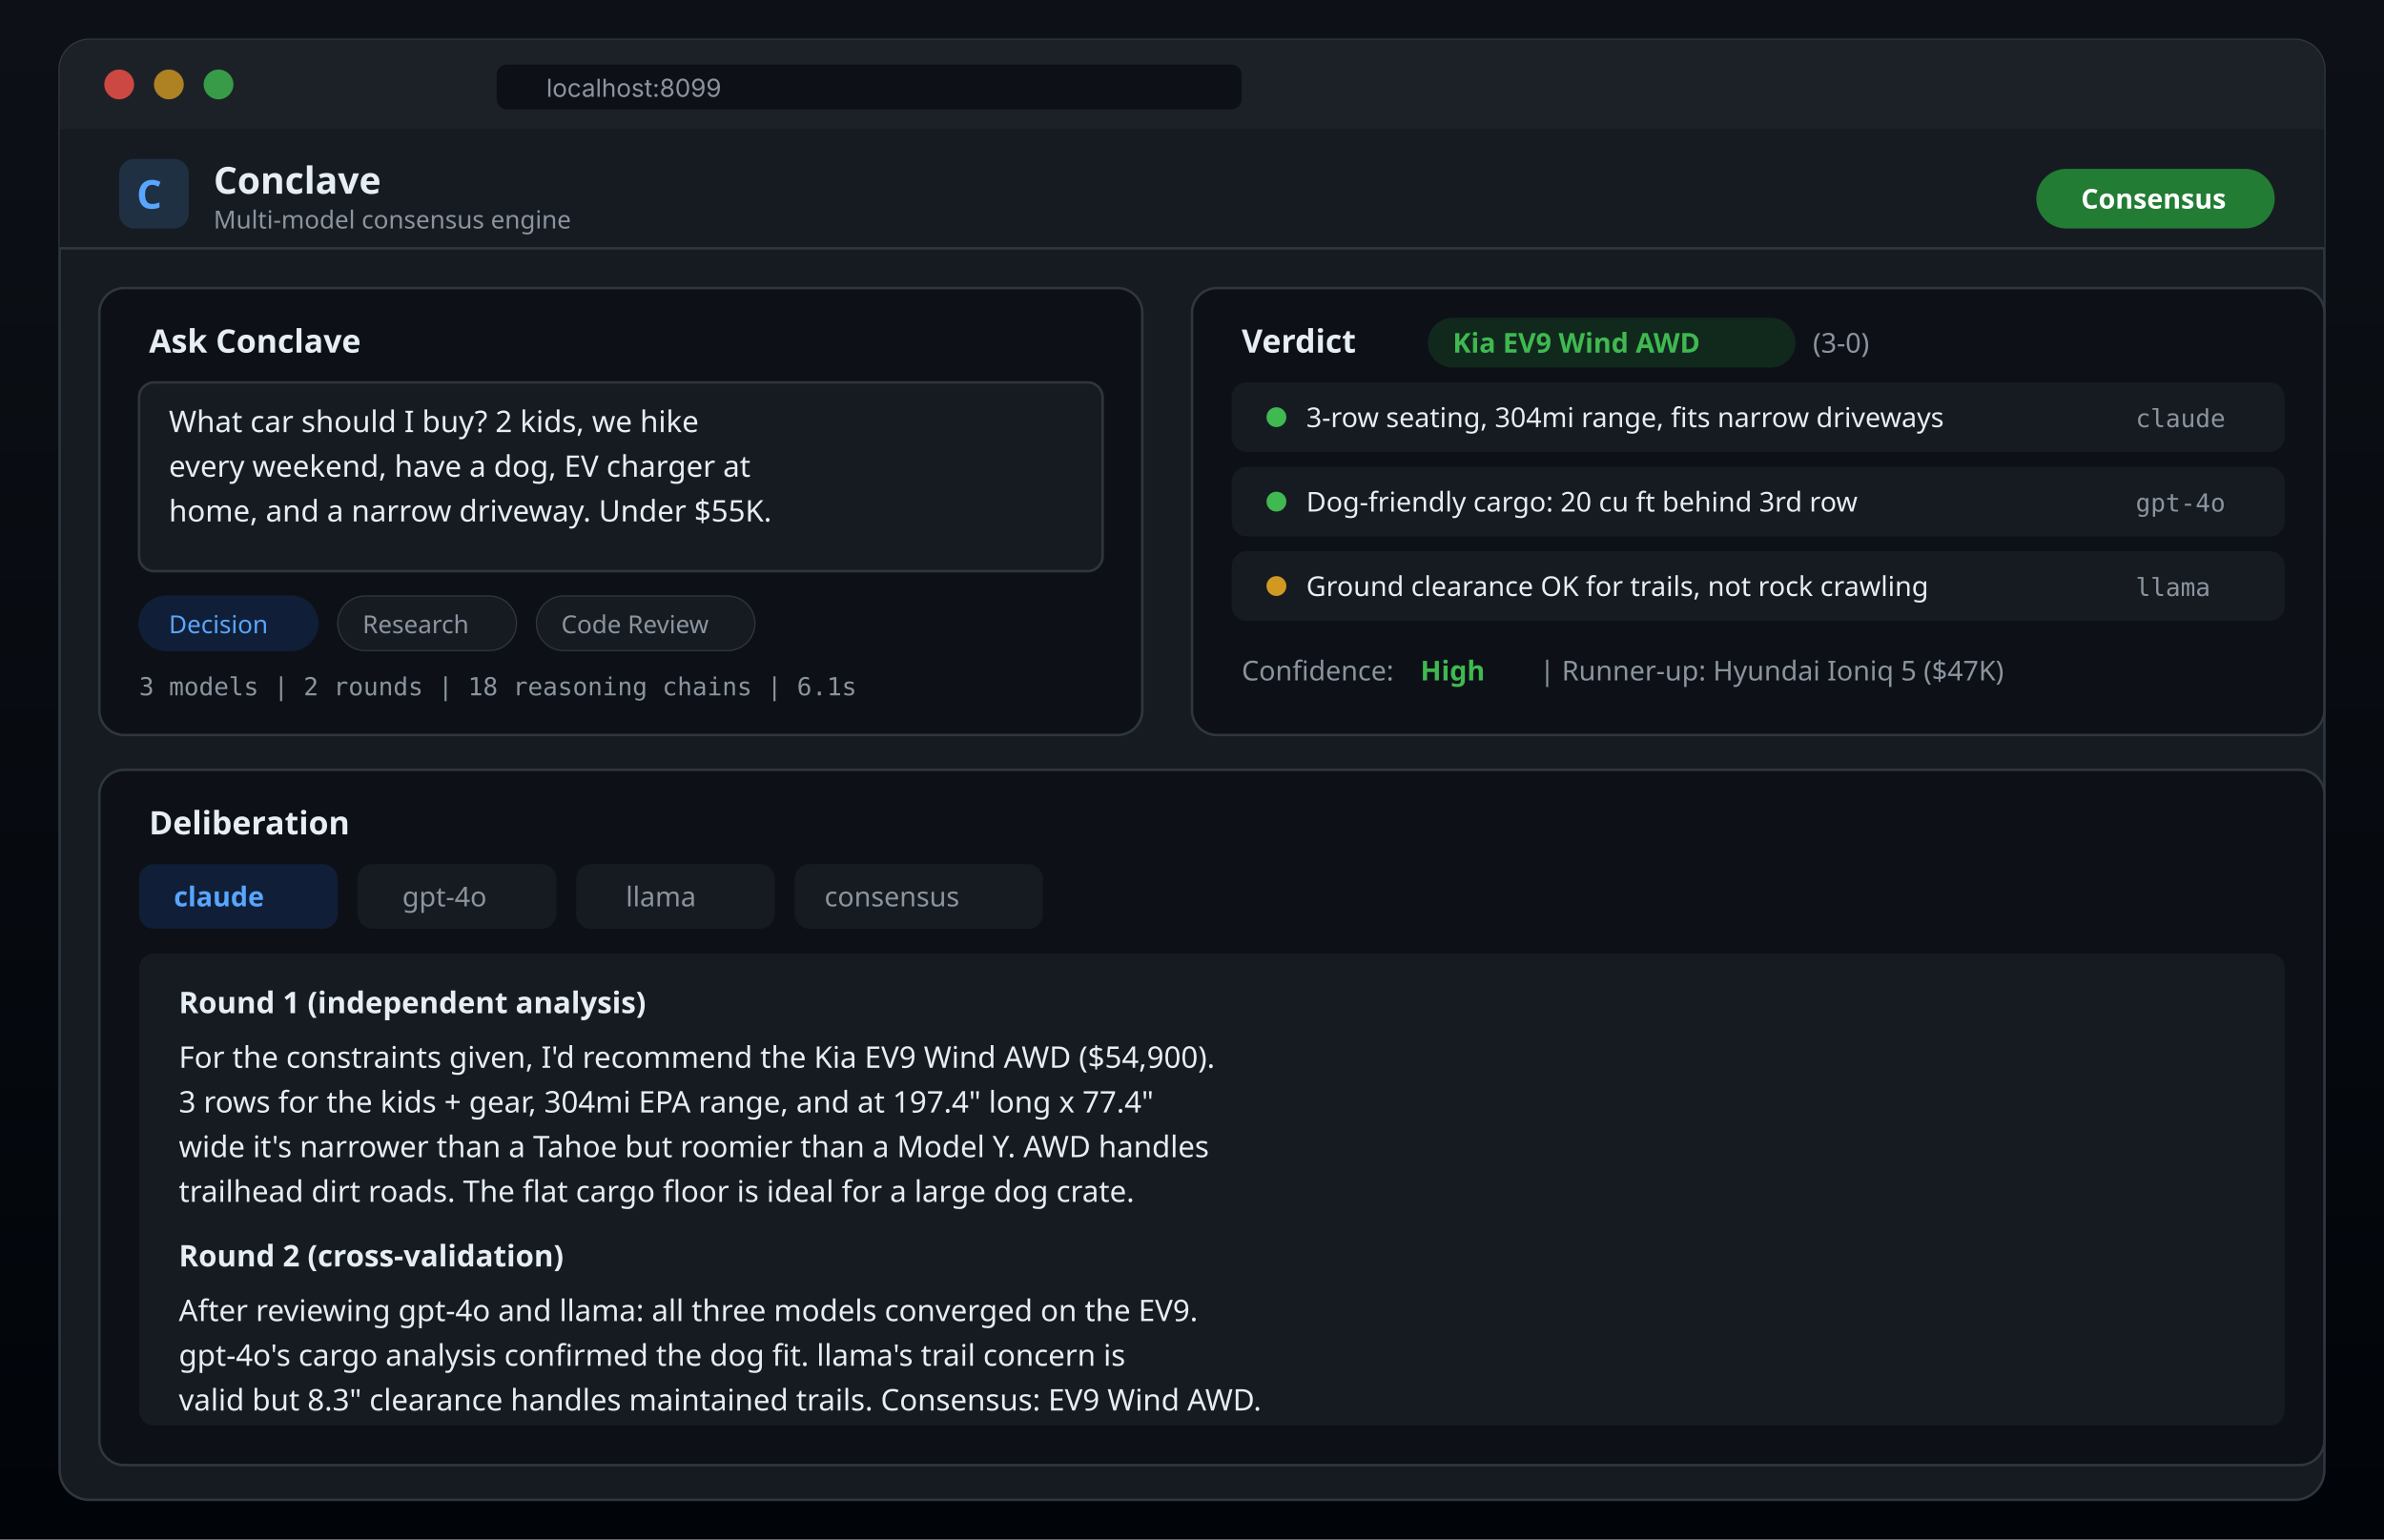
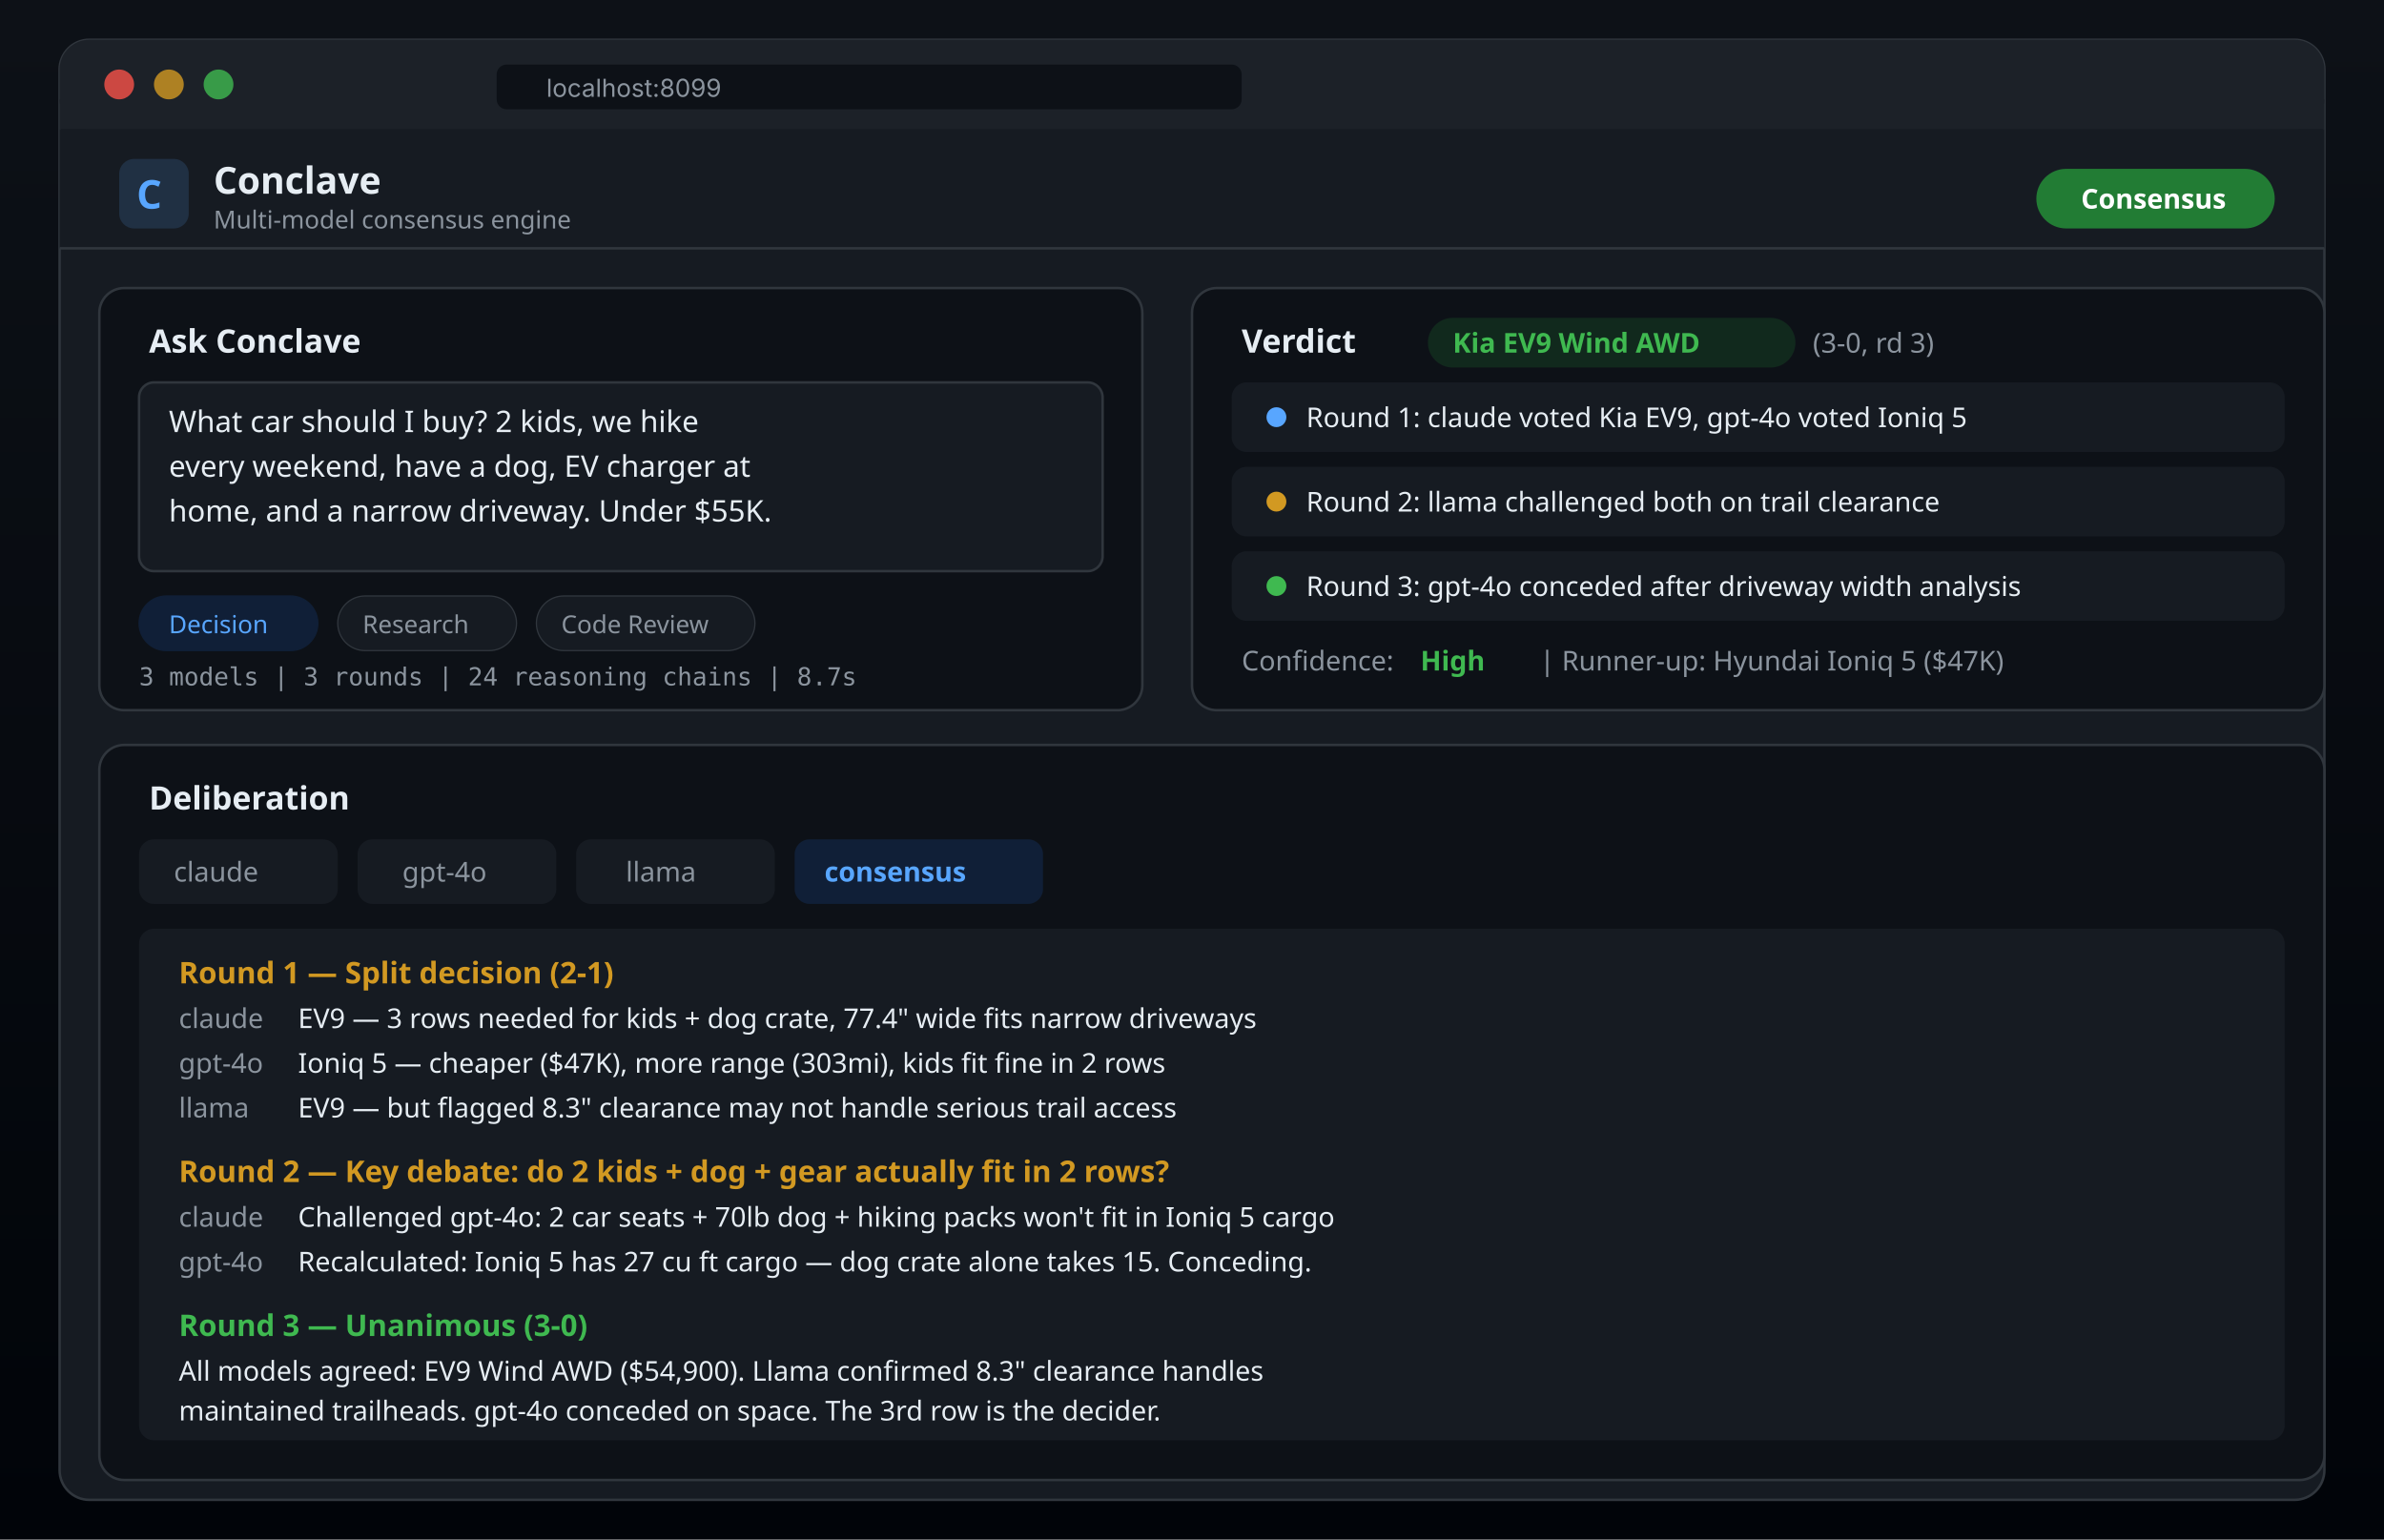
<svg xmlns="http://www.w3.org/2000/svg" width="960" height="620" viewBox="0 0 960 620" role="img" aria-label="Conclave Web Dashboard">
  <defs>
    <linearGradient id="bg" x1="0%" y1="0%" x2="0%" y2="100%">
      <stop offset="0%" stop-color="#0d1117" />
      <stop offset="100%" stop-color="#010409" />
    </linearGradient>
  </defs>
  <rect width="960" height="620" fill="url(#bg)" />
  <rect x="24" y="16" width="912" height="588" rx="12" fill="#161b22" stroke="#30363d" stroke-width="1" />
  <rect x="24" y="16" width="912" height="36" rx="12" fill="#1c2128" />
  <rect x="24" y="40" width="912" height="12" fill="#1c2128" />
  <circle cx="48" cy="34" r="6" fill="#f85149" opacity="0.8" />
  <circle cx="68" cy="34" r="6" fill="#d29922" opacity="0.8" />
  <circle cx="88" cy="34" r="6" fill="#3fb950" opacity="0.8" />
  <rect x="200" y="26" width="300" height="18" rx="4" fill="#0d1117" />
  <text x="220" y="39" font-family="system-ui, -apple-system, sans-serif" font-size="10" fill="#8b949e">localhost:8099</text>
  <rect x="24" y="52" width="912" height="48" fill="#161b22" />
  <line x1="24" y1="100" x2="936" y2="100" stroke="#30363d" stroke-width="1" />
  <rect x="48" y="64" width="28" height="28" rx="6" fill="#58a6ff" opacity="0.15" />
  <text x="55" y="84" font-family="system-ui, sans-serif" font-size="16" font-weight="700" fill="#58a6ff">C</text>
  <text x="86" y="78" font-family="system-ui, sans-serif" font-size="15" font-weight="600" fill="#e6edf3">Conclave</text>
  <text x="86" y="92" font-family="system-ui, sans-serif" font-size="10" fill="#8b949e">Multi-model consensus engine</text>
  <rect x="820" y="68" width="96" height="24" rx="12" fill="#238636" opacity="0.9" />
  <text x="838" y="84" font-family="system-ui, sans-serif" font-size="11" font-weight="600" fill="#ffffff">Consensus</text>
-   <rect x="40" y="116" width="420" height="180" rx="10" fill="#0d1117" stroke="#30363d" stroke-width="1" />
+   <rect x="40" y="116" width="420" height="170" rx="10" fill="#0d1117" stroke="#30363d" stroke-width="1" />
  <text x="60" y="142" font-family="system-ui, sans-serif" font-size="13" font-weight="600" fill="#e6edf3">Ask Conclave</text>
  <rect x="56" y="154" width="388" height="76" rx="6" fill="#161b22" stroke="#30363d" stroke-width="1" />
  <text x="68" y="174" font-family="system-ui, sans-serif" font-size="12" fill="#e6edf3">What car should I buy? 2 kids, we hike</text>
  <text x="68" y="192" font-family="system-ui, sans-serif" font-size="12" fill="#e6edf3">every weekend, have a dog, EV charger at</text>
  <text x="68" y="210" font-family="system-ui, sans-serif" font-size="12" fill="#e6edf3">home, and a narrow driveway. Under $55K.</text>
  <rect x="56" y="240" width="72" height="22" rx="11" fill="#1f6feb" opacity="0.15" stroke="#1f6feb" stroke-width="0.5" />
  <text x="68" y="255" font-family="system-ui, sans-serif" font-size="10" fill="#58a6ff">Decision</text>
  <rect x="136" y="240" width="72" height="22" rx="11" fill="#161b22" stroke="#30363d" stroke-width="0.5" />
  <text x="146" y="255" font-family="system-ui, sans-serif" font-size="10" fill="#8b949e">Research</text>
  <rect x="216" y="240" width="88" height="22" rx="11" fill="#161b22" stroke="#30363d" stroke-width="0.5" />
  <text x="226" y="255" font-family="system-ui, sans-serif" font-size="10" fill="#8b949e">Code Review</text>
-   <text x="56" y="280" font-family="JetBrains Mono, monospace" font-size="10" fill="#8b949e">3 models  |  2 rounds  |  18 reasoning chains  |  6.1s</text>
-   <rect x="480" y="116" width="456" height="180" rx="10" fill="#0d1117" stroke="#30363d" stroke-width="1" />
+   <text x="56" y="276" font-family="JetBrains Mono, monospace" font-size="10" fill="#8b949e">3 models  |  3 rounds  |  24 reasoning chains  |  8.7s</text>
+   <rect x="480" y="116" width="456" height="170" rx="10" fill="#0d1117" stroke="#30363d" stroke-width="1" />
  <text x="500" y="142" font-family="system-ui, sans-serif" font-size="13" font-weight="600" fill="#e6edf3">Verdict</text>
  <rect x="575" y="128" width="148" height="20" rx="10" fill="#238636" opacity="0.2" />
  <text x="585" y="142" font-family="system-ui, sans-serif" font-size="11" font-weight="600" fill="#3fb950">Kia EV9 Wind AWD</text>
-   <text x="730" y="142" font-family="system-ui, sans-serif" font-size="11" fill="#8b949e">(3-0)</text>
+   <text x="730" y="142" font-family="system-ui, sans-serif" font-size="11" fill="#8b949e">(3-0, rd 3)</text>
  <rect x="496" y="154" width="424" height="28" rx="6" fill="#161b22" />
-   <circle cx="514" cy="168" r="4" fill="#3fb950" />
-   <text x="526" y="172" font-family="system-ui, sans-serif" font-size="11" fill="#e6edf3">3-row seating, 304mi range, fits narrow driveways</text>
-   <text x="860" y="172" font-family="JetBrains Mono, monospace" font-size="10" fill="#8b949e">claude</text>
+   <circle cx="514" cy="168" r="4" fill="#58a6ff" />
+   <text x="526" y="172" font-family="system-ui, sans-serif" font-size="11" fill="#e6edf3">Round 1: claude voted Kia EV9, gpt-4o voted Ioniq 5</text>
  <rect x="496" y="188" width="424" height="28" rx="6" fill="#161b22" />
-   <circle cx="514" cy="202" r="4" fill="#3fb950" />
-   <text x="526" y="206" font-family="system-ui, sans-serif" font-size="11" fill="#e6edf3">Dog-friendly cargo: 20 cu ft behind 3rd row</text>
-   <text x="860" y="206" font-family="JetBrains Mono, monospace" font-size="10" fill="#8b949e">gpt-4o</text>
+   <circle cx="514" cy="202" r="4" fill="#d29922" />
+   <text x="526" y="206" font-family="system-ui, sans-serif" font-size="11" fill="#e6edf3">Round 2: llama challenged both on trail clearance</text>
  <rect x="496" y="222" width="424" height="28" rx="6" fill="#161b22" />
-   <circle cx="514" cy="236" r="4" fill="#d29922" />
-   <text x="526" y="240" font-family="system-ui, sans-serif" font-size="11" fill="#e6edf3">Ground clearance OK for trails, not rock crawling</text>
-   <text x="860" y="240" font-family="JetBrains Mono, monospace" font-size="10" fill="#8b949e">llama</text>
-   <text x="500" y="274" font-family="system-ui, sans-serif" font-size="11" fill="#8b949e">Confidence:</text>
-   <text x="572" y="274" font-family="system-ui, sans-serif" font-size="11" font-weight="600" fill="#3fb950">High</text>
-   <text x="620" y="274" font-family="system-ui, sans-serif" font-size="11" fill="#8b949e">|  Runner-up: Hyundai Ioniq 5 ($47K)</text>
-   <rect x="40" y="310" width="896" height="280" rx="10" fill="#0d1117" stroke="#30363d" stroke-width="1" />
-   <text x="60" y="336" font-family="system-ui, sans-serif" font-size="13" font-weight="600" fill="#e6edf3">Deliberation</text>
-   <rect x="56" y="348" width="80" height="26" rx="6" fill="#1f6feb" opacity="0.15" />
-   <text x="70" y="365" font-family="system-ui, sans-serif" font-size="11" font-weight="600" fill="#58a6ff">claude</text>
-   <rect x="144" y="348" width="80" height="26" rx="6" fill="#161b22" />
-   <text x="162" y="365" font-family="system-ui, sans-serif" font-size="11" fill="#8b949e">gpt-4o</text>
-   <rect x="232" y="348" width="80" height="26" rx="6" fill="#161b22" />
-   <text x="252" y="365" font-family="system-ui, sans-serif" font-size="11" fill="#8b949e">llama</text>
-   <rect x="320" y="348" width="100" height="26" rx="6" fill="#161b22" />
-   <text x="332" y="365" font-family="system-ui, sans-serif" font-size="11" fill="#8b949e">consensus</text>
-   <rect x="56" y="384" width="864" height="190" rx="6" fill="#161b22" />
-   <text x="72" y="408" font-family="system-ui, sans-serif" font-size="12" font-weight="600" fill="#e6edf3">Round 1 (independent analysis)</text>
-   <text x="72" y="430" font-family="system-ui, sans-serif" font-size="12" fill="#e6edf3">For the constraints given, I'd recommend the Kia EV9 Wind AWD ($54,900).</text>
-   <text x="72" y="448" font-family="system-ui, sans-serif" font-size="12" fill="#e6edf3">3 rows for the kids + gear, 304mi EPA range, and at 197.4" long x 77.4"</text>
-   <text x="72" y="466" font-family="system-ui, sans-serif" font-size="12" fill="#e6edf3">wide it's narrower than a Tahoe but roomier than a Model Y. AWD handles</text>
-   <text x="72" y="484" font-family="system-ui, sans-serif" font-size="12" fill="#e6edf3">trailhead dirt roads. The flat cargo floor is ideal for a large dog crate.</text>
-   <text x="72" y="510" font-family="system-ui, sans-serif" font-size="12" font-weight="600" fill="#e6edf3">Round 2 (cross-validation)</text>
-   <text x="72" y="532" font-family="system-ui, sans-serif" font-size="12" fill="#e6edf3">After reviewing gpt-4o and llama: all three models converged on the EV9.</text>
-   <text x="72" y="550" font-family="system-ui, sans-serif" font-size="12" fill="#e6edf3">gpt-4o's cargo analysis confirmed the dog fit. llama's trail concern is</text>
-   <text x="72" y="568" font-family="system-ui, sans-serif" font-size="12" fill="#e6edf3">valid but 8.3" clearance handles maintained trails. Consensus: EV9 Wind AWD.</text>
+   <circle cx="514" cy="236" r="4" fill="#3fb950" />
+   <text x="526" y="240" font-family="system-ui, sans-serif" font-size="11" fill="#e6edf3">Round 3: gpt-4o conceded after driveway width analysis</text>
+   <text x="500" y="270" font-family="system-ui, sans-serif" font-size="11" fill="#8b949e">Confidence:</text>
+   <text x="572" y="270" font-family="system-ui, sans-serif" font-size="11" font-weight="600" fill="#3fb950">High</text>
+   <text x="620" y="270" font-family="system-ui, sans-serif" font-size="11" fill="#8b949e">|  Runner-up: Hyundai Ioniq 5 ($47K)</text>
+   <rect x="40" y="300" width="896" height="296" rx="10" fill="#0d1117" stroke="#30363d" stroke-width="1" />
+   <text x="60" y="326" font-family="system-ui, sans-serif" font-size="13" font-weight="600" fill="#e6edf3">Deliberation</text>
+   <rect x="56" y="338" width="80" height="26" rx="6" fill="#161b22" />
+   <text x="70" y="355" font-family="system-ui, sans-serif" font-size="11" fill="#8b949e">claude</text>
+   <rect x="144" y="338" width="80" height="26" rx="6" fill="#161b22" />
+   <text x="162" y="355" font-family="system-ui, sans-serif" font-size="11" fill="#8b949e">gpt-4o</text>
+   <rect x="232" y="338" width="80" height="26" rx="6" fill="#161b22" />
+   <text x="252" y="355" font-family="system-ui, sans-serif" font-size="11" fill="#8b949e">llama</text>
+   <rect x="320" y="338" width="100" height="26" rx="6" fill="#1f6feb" opacity="0.15" />
+   <text x="332" y="355" font-family="system-ui, sans-serif" font-size="11" font-weight="600" fill="#58a6ff">consensus</text>
+   <rect x="56" y="374" width="864" height="206" rx="6" fill="#161b22" />
+   <text x="72" y="396" font-family="system-ui, sans-serif" font-size="12" font-weight="600" fill="#d29922">Round 1 — Split decision (2-1)</text>
+   <text x="72" y="414" font-family="system-ui, sans-serif" font-size="11" fill="#8b949e">claude</text>
+   <text x="120" y="414" font-family="system-ui, sans-serif" font-size="11" fill="#e6edf3">EV9 — 3 rows needed for kids + dog crate, 77.4" wide fits narrow driveways</text>
+   <text x="72" y="432" font-family="system-ui, sans-serif" font-size="11" fill="#8b949e">gpt-4o</text>
+   <text x="120" y="432" font-family="system-ui, sans-serif" font-size="11" fill="#e6edf3">Ioniq 5 — cheaper ($47K), more range (303mi), kids fit fine in 2 rows</text>
+   <text x="72" y="450" font-family="system-ui, sans-serif" font-size="11" fill="#8b949e">llama</text>
+   <text x="120" y="450" font-family="system-ui, sans-serif" font-size="11" fill="#e6edf3">EV9 — but flagged 8.3" clearance may not handle serious trail access</text>
+   <text x="72" y="476" font-family="system-ui, sans-serif" font-size="12" font-weight="600" fill="#d29922">Round 2 — Key debate: do 2 kids + dog + gear actually fit in 2 rows?</text>
+   <text x="72" y="494" font-family="system-ui, sans-serif" font-size="11" fill="#8b949e">claude</text>
+   <text x="120" y="494" font-family="system-ui, sans-serif" font-size="11" fill="#e6edf3">Challenged gpt-4o: 2 car seats + 70lb dog + hiking packs won't fit in Ioniq 5 cargo</text>
+   <text x="72" y="512" font-family="system-ui, sans-serif" font-size="11" fill="#8b949e">gpt-4o</text>
+   <text x="120" y="512" font-family="system-ui, sans-serif" font-size="11" fill="#e6edf3">Recalculated: Ioniq 5 has 27 cu ft cargo — dog crate alone takes 15. Conceding.</text>
+   <text x="72" y="538" font-family="system-ui, sans-serif" font-size="12" font-weight="600" fill="#3fb950">Round 3 — Unanimous (3-0)</text>
+   <text x="72" y="556" font-family="system-ui, sans-serif" font-size="11" fill="#e6edf3">All models agreed: EV9 Wind AWD ($54,900). Llama confirmed 8.3" clearance handles</text>
+   <text x="72" y="572" font-family="system-ui, sans-serif" font-size="11" fill="#e6edf3">maintained trailheads. gpt-4o conceded on space. The 3rd row is the decider.</text>
</svg>
